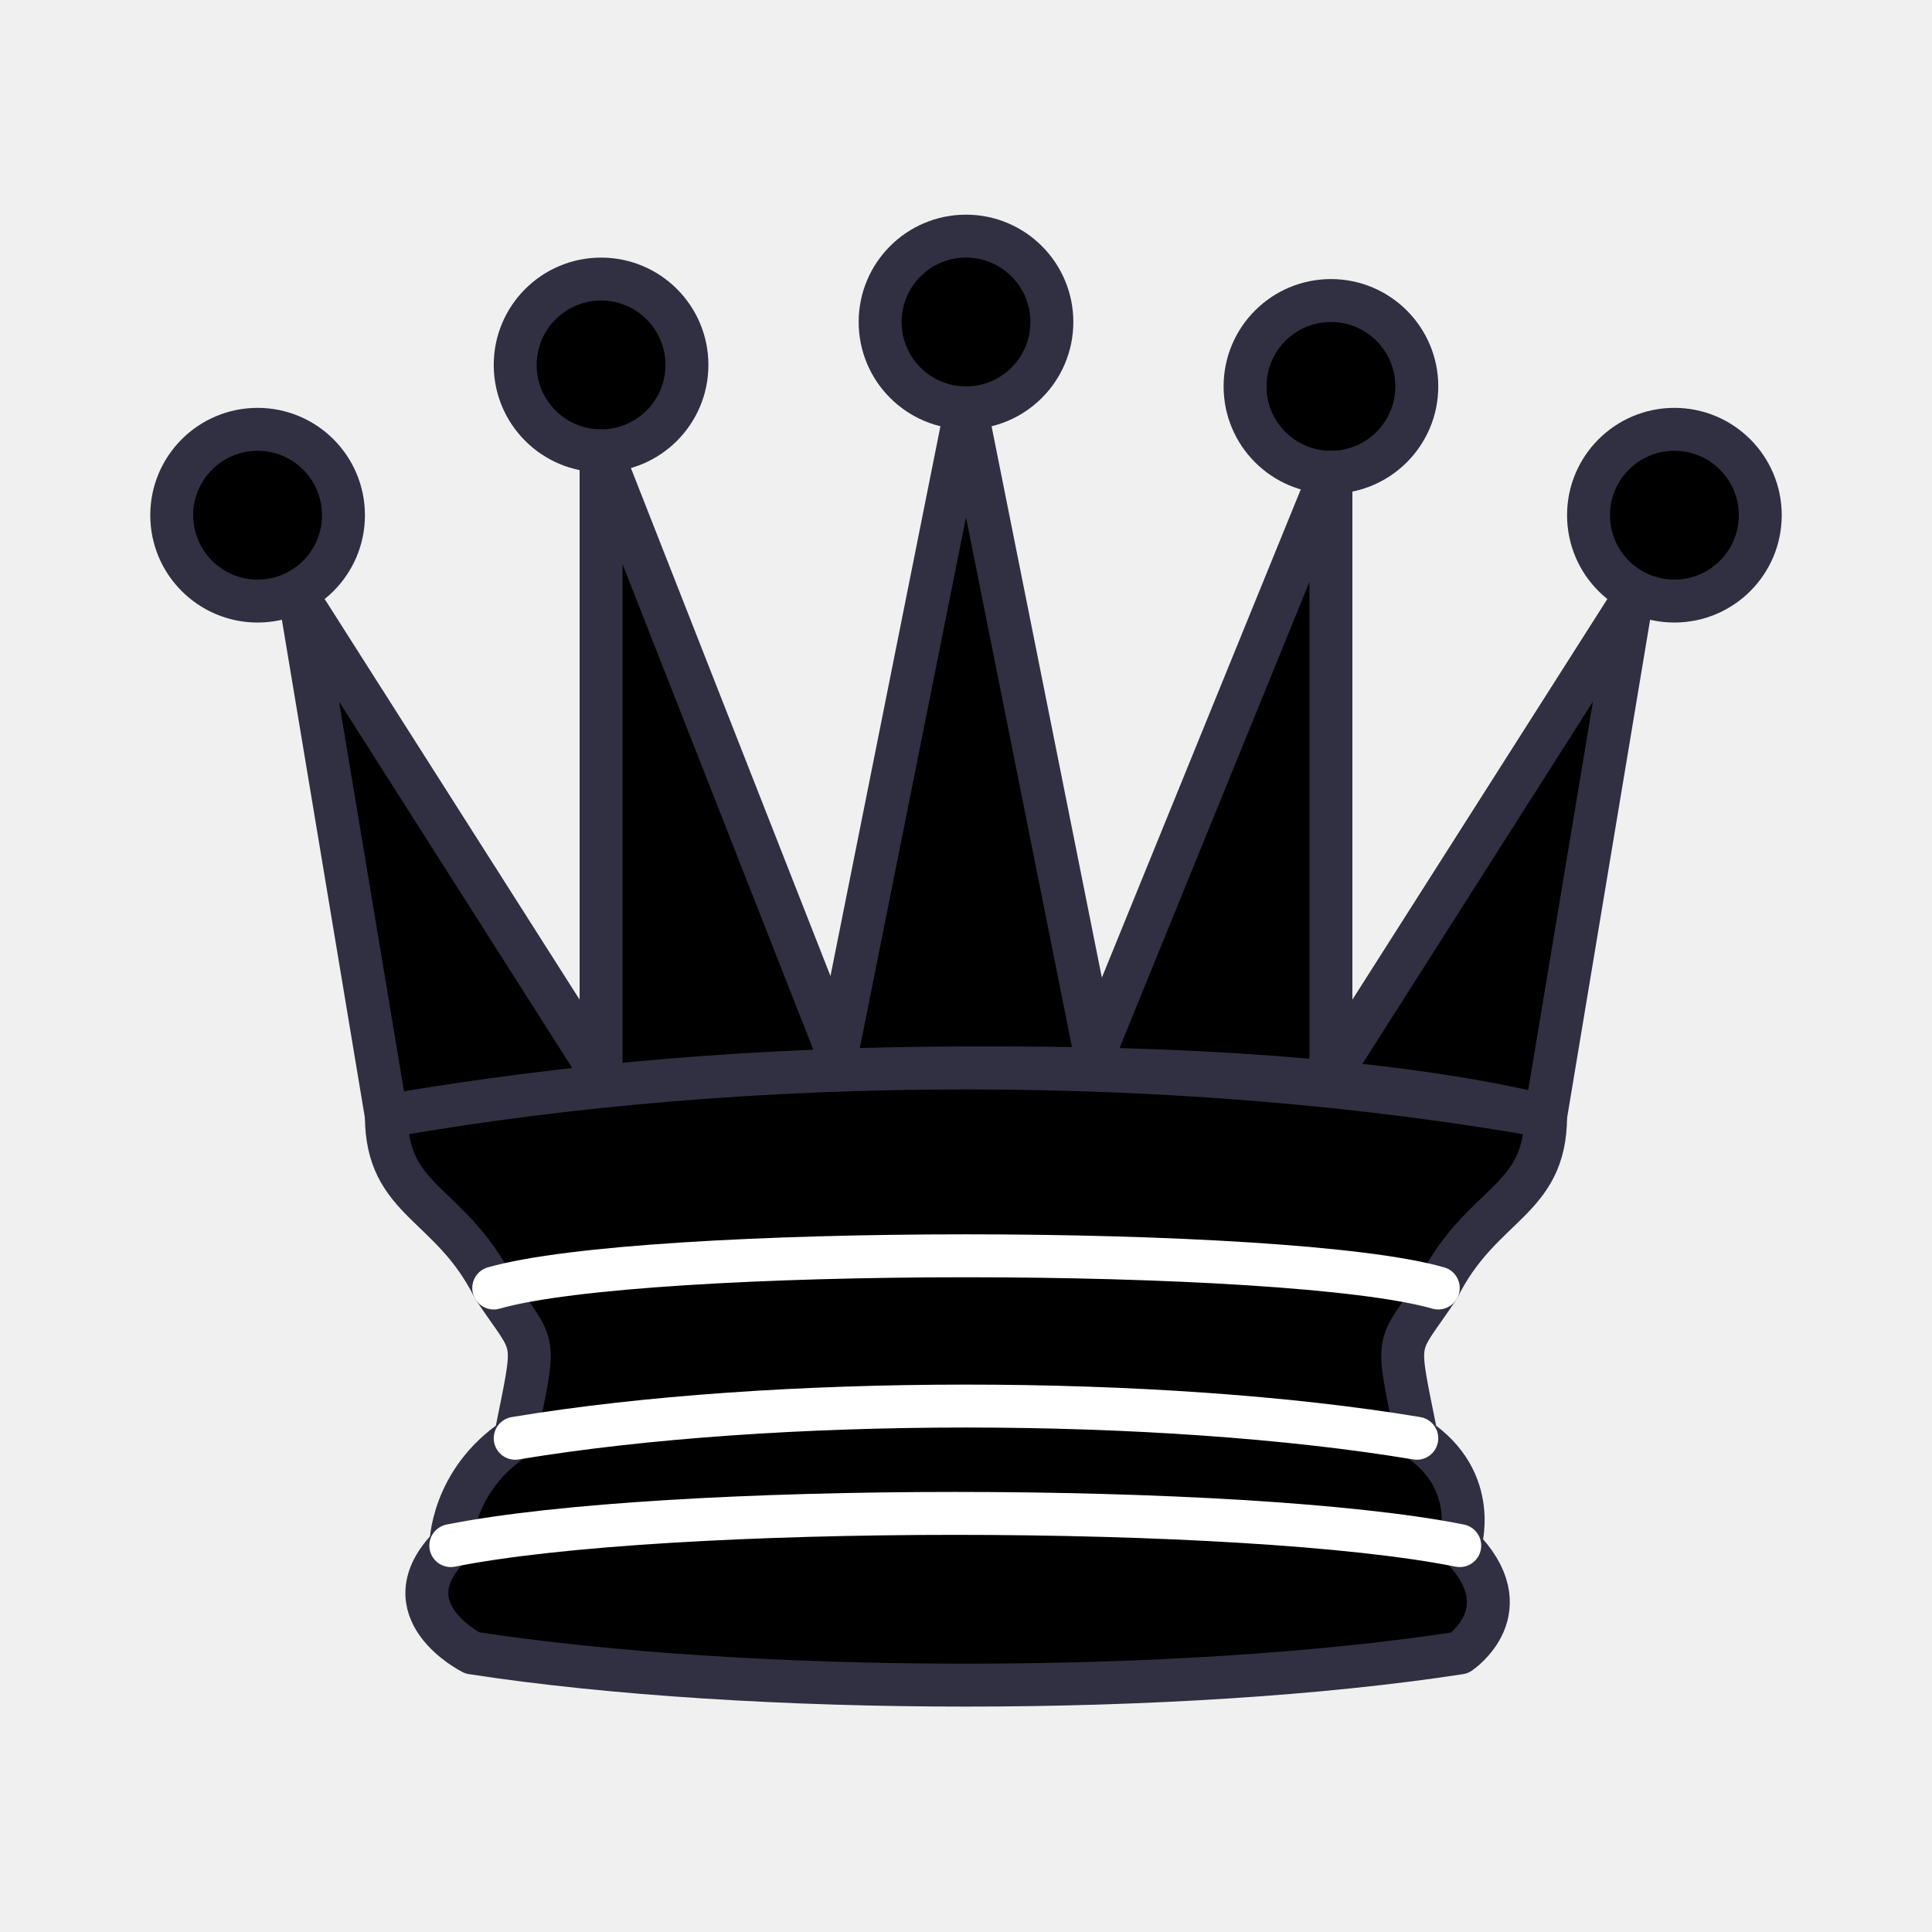
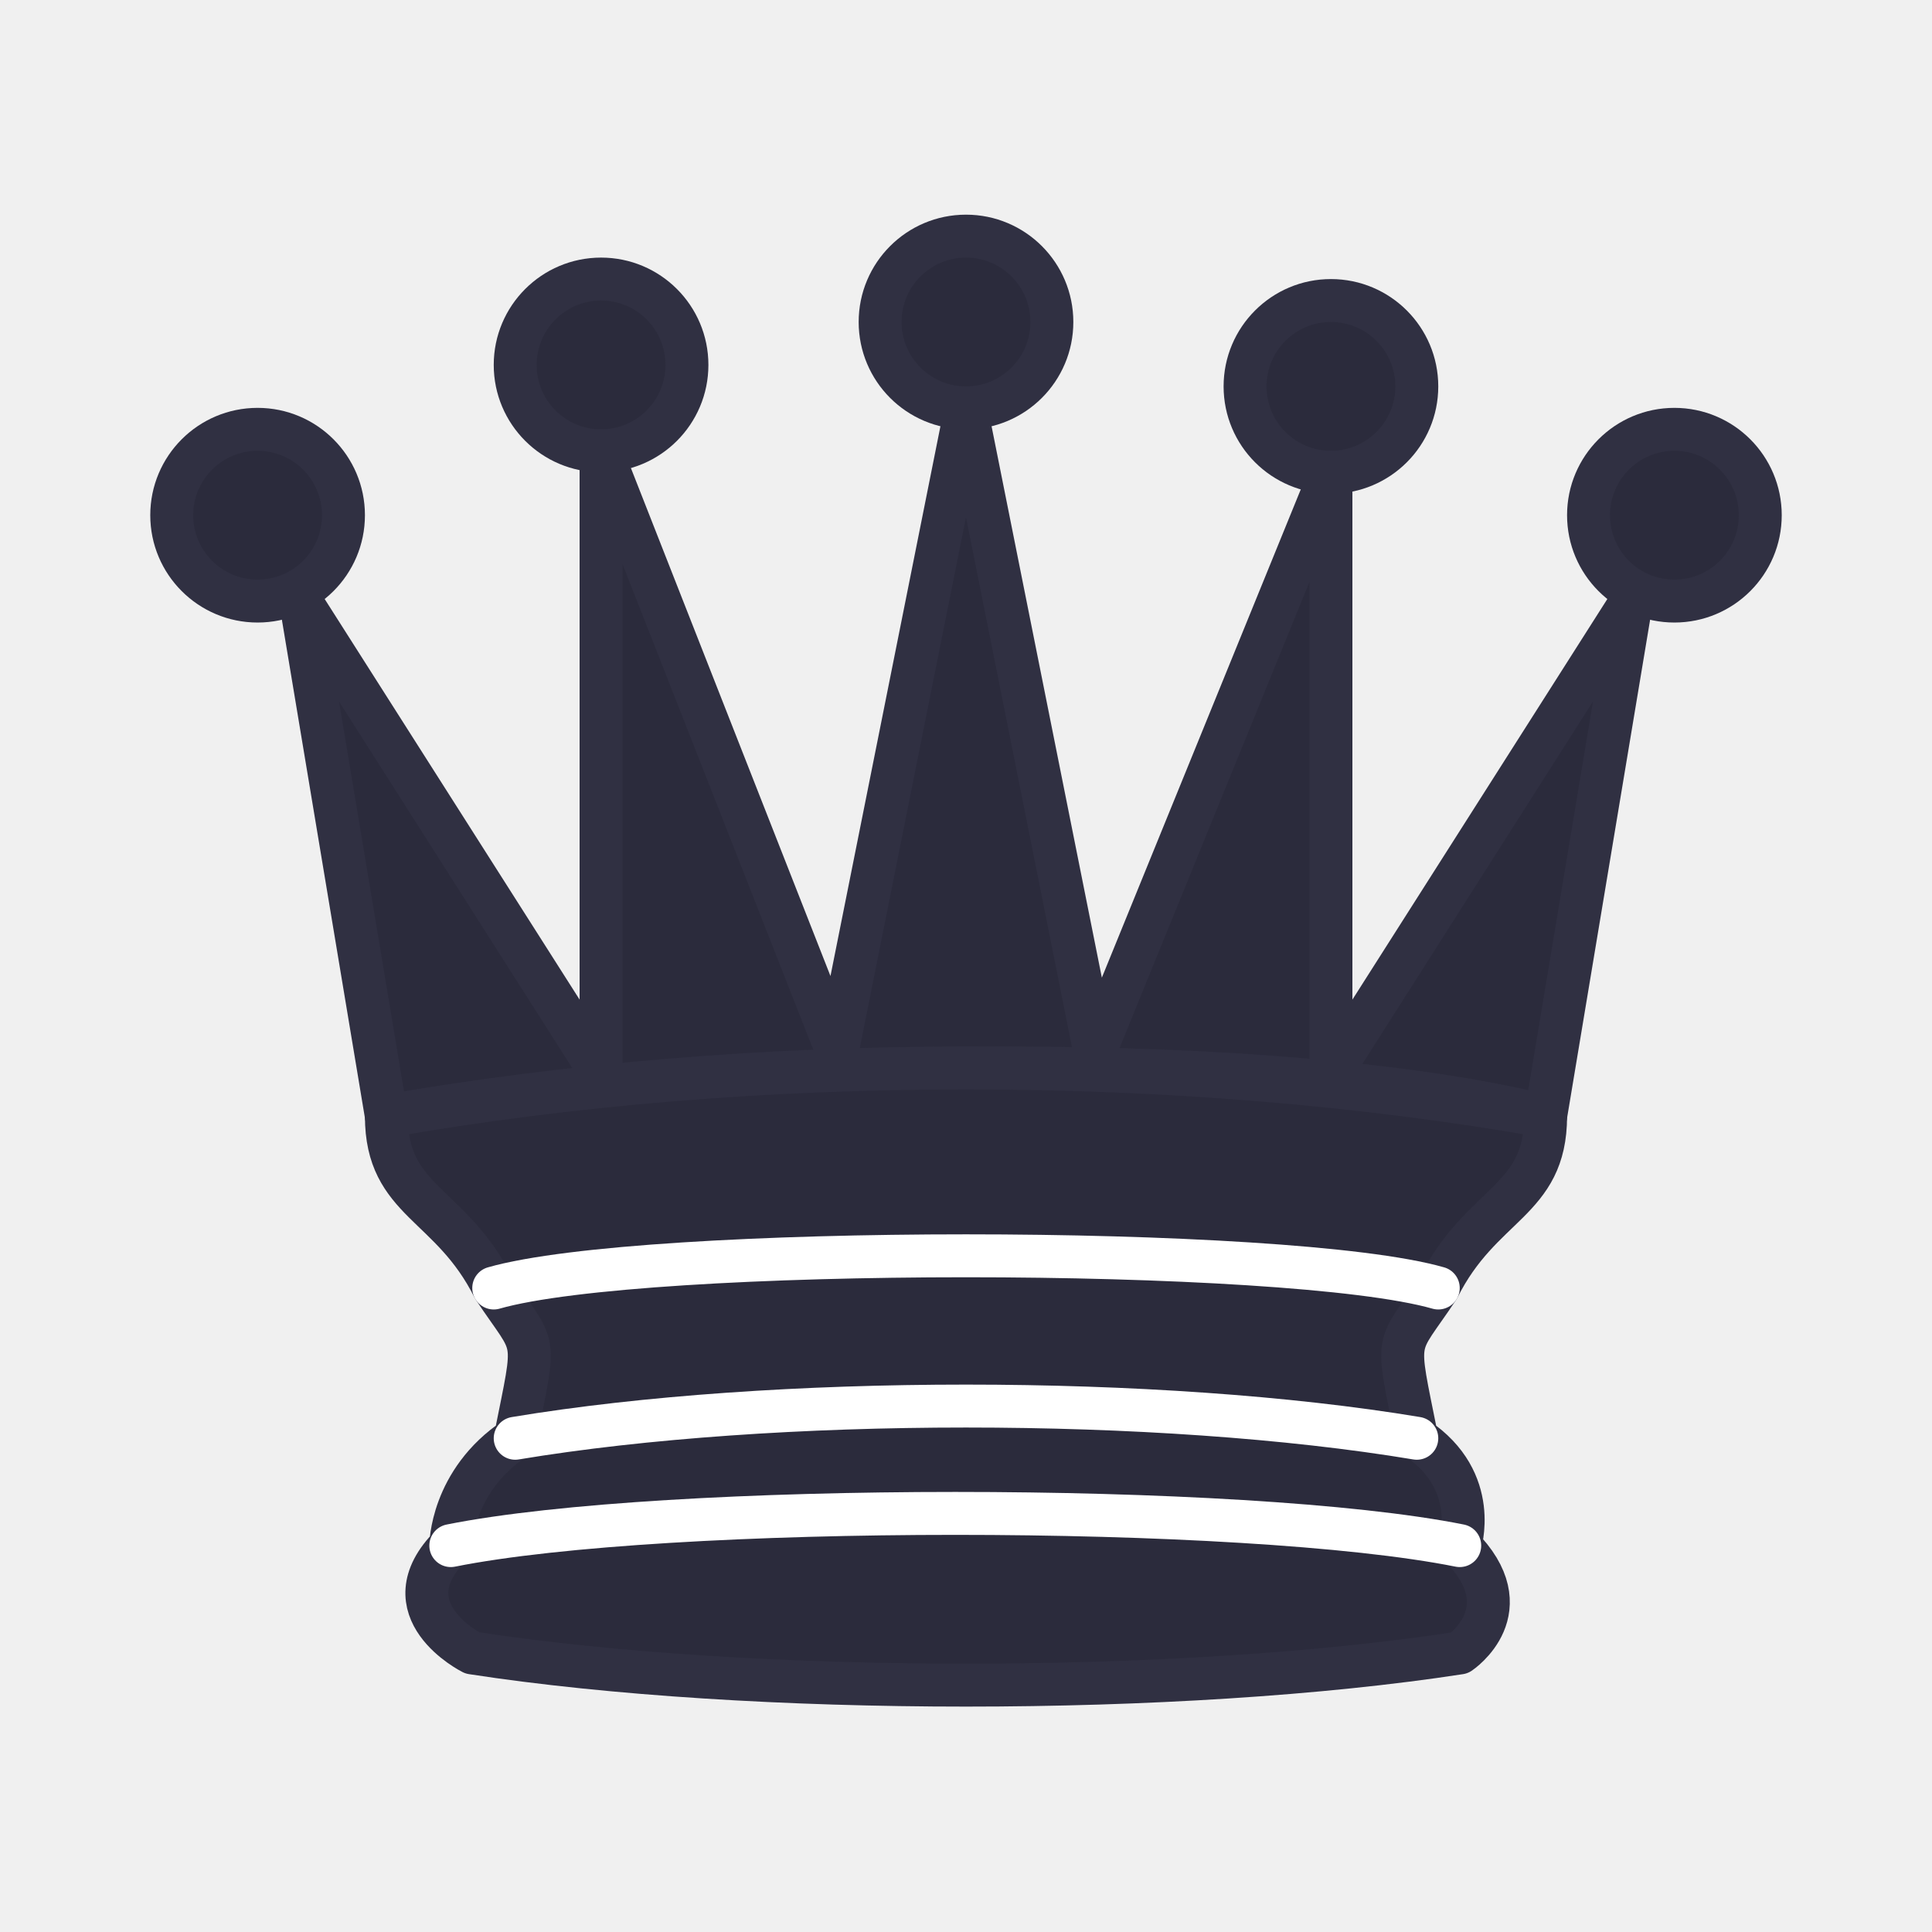
<svg xmlns="http://www.w3.org/2000/svg" width="45" height="45" id="svg3128" version="1.0">
  <defs id="defs3130" />
  <g id="layer1">
-     <path style="opacity:1;fill:black;fill-opacity:1;stroke:#303042;stroke-width:1;stroke-linecap:round;stroke-linejoin:round;stroke-miterlimit:4;stroke-dasharray:none;stroke-opacity:1" id="path5571" d="M 9 13 A 2 2 0 1 1  5,13 A 2 2 0 1 1  9 13 z" transform="translate(-1,-1)" />
-     <path style="opacity:1;fill:black;fill-opacity:1;stroke:#303042;stroke-width:1;stroke-linecap:round;stroke-linejoin:round;stroke-miterlimit:4;stroke-dasharray:none;stroke-opacity:1" id="path5573" d="M 9 13 A 2 2 0 1 1  5,13 A 2 2 0 1 1  9 13 z" transform="translate(15.5,-5.5)" />
-     <path style="opacity:1;fill:black;fill-opacity:1;stroke:#303042;stroke-width:1;stroke-linecap:round;stroke-linejoin:round;stroke-miterlimit:4;stroke-dasharray:none;stroke-opacity:1" id="path5575" d="M 9 13 A 2 2 0 1 1  5,13 A 2 2 0 1 1  9 13 z" transform="translate(32,-1)" />
-     <path style="opacity:1;fill:black;fill-opacity:1;stroke:#303042;stroke-width:1;stroke-linecap:round;stroke-linejoin:round;stroke-miterlimit:4;stroke-dasharray:none;stroke-opacity:1" id="path5577" d="M 9 13 A 2 2 0 1 1  5,13 A 2 2 0 1 1  9 13 z" transform="translate(7,-4.5)" />
-     <path style="opacity:1;fill:black;fill-opacity:1;stroke:#303042;stroke-width:1;stroke-linecap:round;stroke-linejoin:round;stroke-miterlimit:4;stroke-dasharray:none;stroke-opacity:1" id="path5579" d="M 9 13 A 2 2 0 1 1  5,13 A 2 2 0 1 1  9 13 z" transform="translate(24,-4)" />
-     <path style="fill:black;fill-opacity:1;fill-rule:evenodd;stroke:#303042;stroke-width:1px;stroke-linecap:butt;stroke-linejoin:round;stroke-opacity:1" d="M 9,26 C 17.5,24.5 30,24.5 36,26 L 38,14 L 31,25 L 31,11 L 25.5,24.5 L 22.5,9.5 L 19.5,24.5 L 14,10.5 L 14,25 L 7,14 L 9,26 z " id="path5581" />
-     <path style="fill:black;fill-opacity:1;fill-rule:evenodd;stroke:#303042;stroke-width:1px;stroke-linecap:butt;stroke-linejoin:round;stroke-opacity:1" d="M 9,26 C 9,28 10.5,28 11.5,30 C 12.5,31.5 12.5,31 12,33.5 C 10.5,34.5 10.5,36 10.5,36 C 9,37.5 11,38.5 11,38.5 C 17.5,39.5 27.5,39.5 34,38.5 C 34,38.5 35.5,37.5 34,36 C 34,36 34.5,34.5 33,33.5 C 32.5,31 32.5,31.5 33.5,30 C 34.5,28 36,28 36,26 C 27.5,24.5 17.5,24.5 9,26 z " id="path5583" />
+     <path style="opacity:1;fill:#2B2B3C;fill-opacity:1;stroke:#303042;stroke-width:1;stroke-linecap:round;stroke-linejoin:round;stroke-miterlimit:4;stroke-dasharray:none;stroke-opacity:1" id="path5571" d="M 9 13 A 2 2 0 1 1  5,13 A 2 2 0 1 1  9 13 z" transform="translate(-1,-1)" />
+     <path style="opacity:1;fill:#2B2B3C;fill-opacity:1;stroke:#303042;stroke-width:1;stroke-linecap:round;stroke-linejoin:round;stroke-miterlimit:4;stroke-dasharray:none;stroke-opacity:1" id="path5573" d="M 9 13 A 2 2 0 1 1  5,13 A 2 2 0 1 1  9 13 z" transform="translate(15.5,-5.5)" />
+     <path style="opacity:1;fill:#2B2B3C;fill-opacity:1;stroke:#303042;stroke-width:1;stroke-linecap:round;stroke-linejoin:round;stroke-miterlimit:4;stroke-dasharray:none;stroke-opacity:1" id="path5575" d="M 9 13 A 2 2 0 1 1  5,13 A 2 2 0 1 1  9 13 z" transform="translate(32,-1)" />
+     <path style="opacity:1;fill:#2B2B3C;fill-opacity:1;stroke:#303042;stroke-width:1;stroke-linecap:round;stroke-linejoin:round;stroke-miterlimit:4;stroke-dasharray:none;stroke-opacity:1" id="path5577" d="M 9 13 A 2 2 0 1 1  5,13 A 2 2 0 1 1  9 13 z" transform="translate(7,-4.5)" />
+     <path style="opacity:1;fill:#2B2B3C;fill-opacity:1;stroke:#303042;stroke-width:1;stroke-linecap:round;stroke-linejoin:round;stroke-miterlimit:4;stroke-dasharray:none;stroke-opacity:1" id="path5579" d="M 9 13 A 2 2 0 1 1  5,13 A 2 2 0 1 1  9 13 z" transform="translate(24,-4)" />
+     <path style="fill:#2B2B3C;fill-opacity:1;fill-rule:evenodd;stroke:#303042;stroke-width:1px;stroke-linecap:butt;stroke-linejoin:round;stroke-opacity:1" d="M 9,26 C 17.5,24.5 30,24.5 36,26 L 38,14 L 31,25 L 31,11 L 25.5,24.5 L 22.5,9.5 L 19.5,24.5 L 14,10.5 L 14,25 L 7,14 L 9,26 z " id="path5581" />
+     <path style="fill:#2B2B3C;fill-opacity:1;fill-rule:evenodd;stroke:#303042;stroke-width:1px;stroke-linecap:butt;stroke-linejoin:round;stroke-opacity:1" d="M 9,26 C 9,28 10.5,28 11.5,30 C 12.5,31.5 12.5,31 12,33.5 C 10.5,34.5 10.5,36 10.5,36 C 9,37.5 11,38.5 11,38.5 C 17.5,39.5 27.5,39.5 34,38.5 C 34,38.5 35.5,37.5 34,36 C 34,36 34.5,34.5 33,33.5 C 32.5,31 32.5,31.5 33.5,30 C 34.5,28 36,28 36,26 C 27.5,24.5 17.5,24.5 9,26 z " id="path5583" />
    <path style="fill:none;fill-opacity:0.75;fill-rule:evenodd;stroke:white;stroke-width:1px;stroke-linecap:round;stroke-linejoin:round;stroke-opacity:1" d="M 11.5,30 C 15,29 30,29 33.5,30" id="path5585" />
    <path style="fill:none;fill-opacity:0.75;fill-rule:evenodd;stroke:white;stroke-width:1px;stroke-linecap:round;stroke-linejoin:round;stroke-opacity:1" d="M 12,33.5 C 18,32.5 27,32.5 33,33.5" id="path5587" />
    <path style="fill:none;fill-opacity:0.75;fill-rule:evenodd;stroke:white;stroke-width:1px;stroke-linecap:round;stroke-linejoin:round;stroke-opacity:1" d="M 10.5,36 C 15.5,35 29,35 34,36" id="path5589" />
  </g>
</svg>
